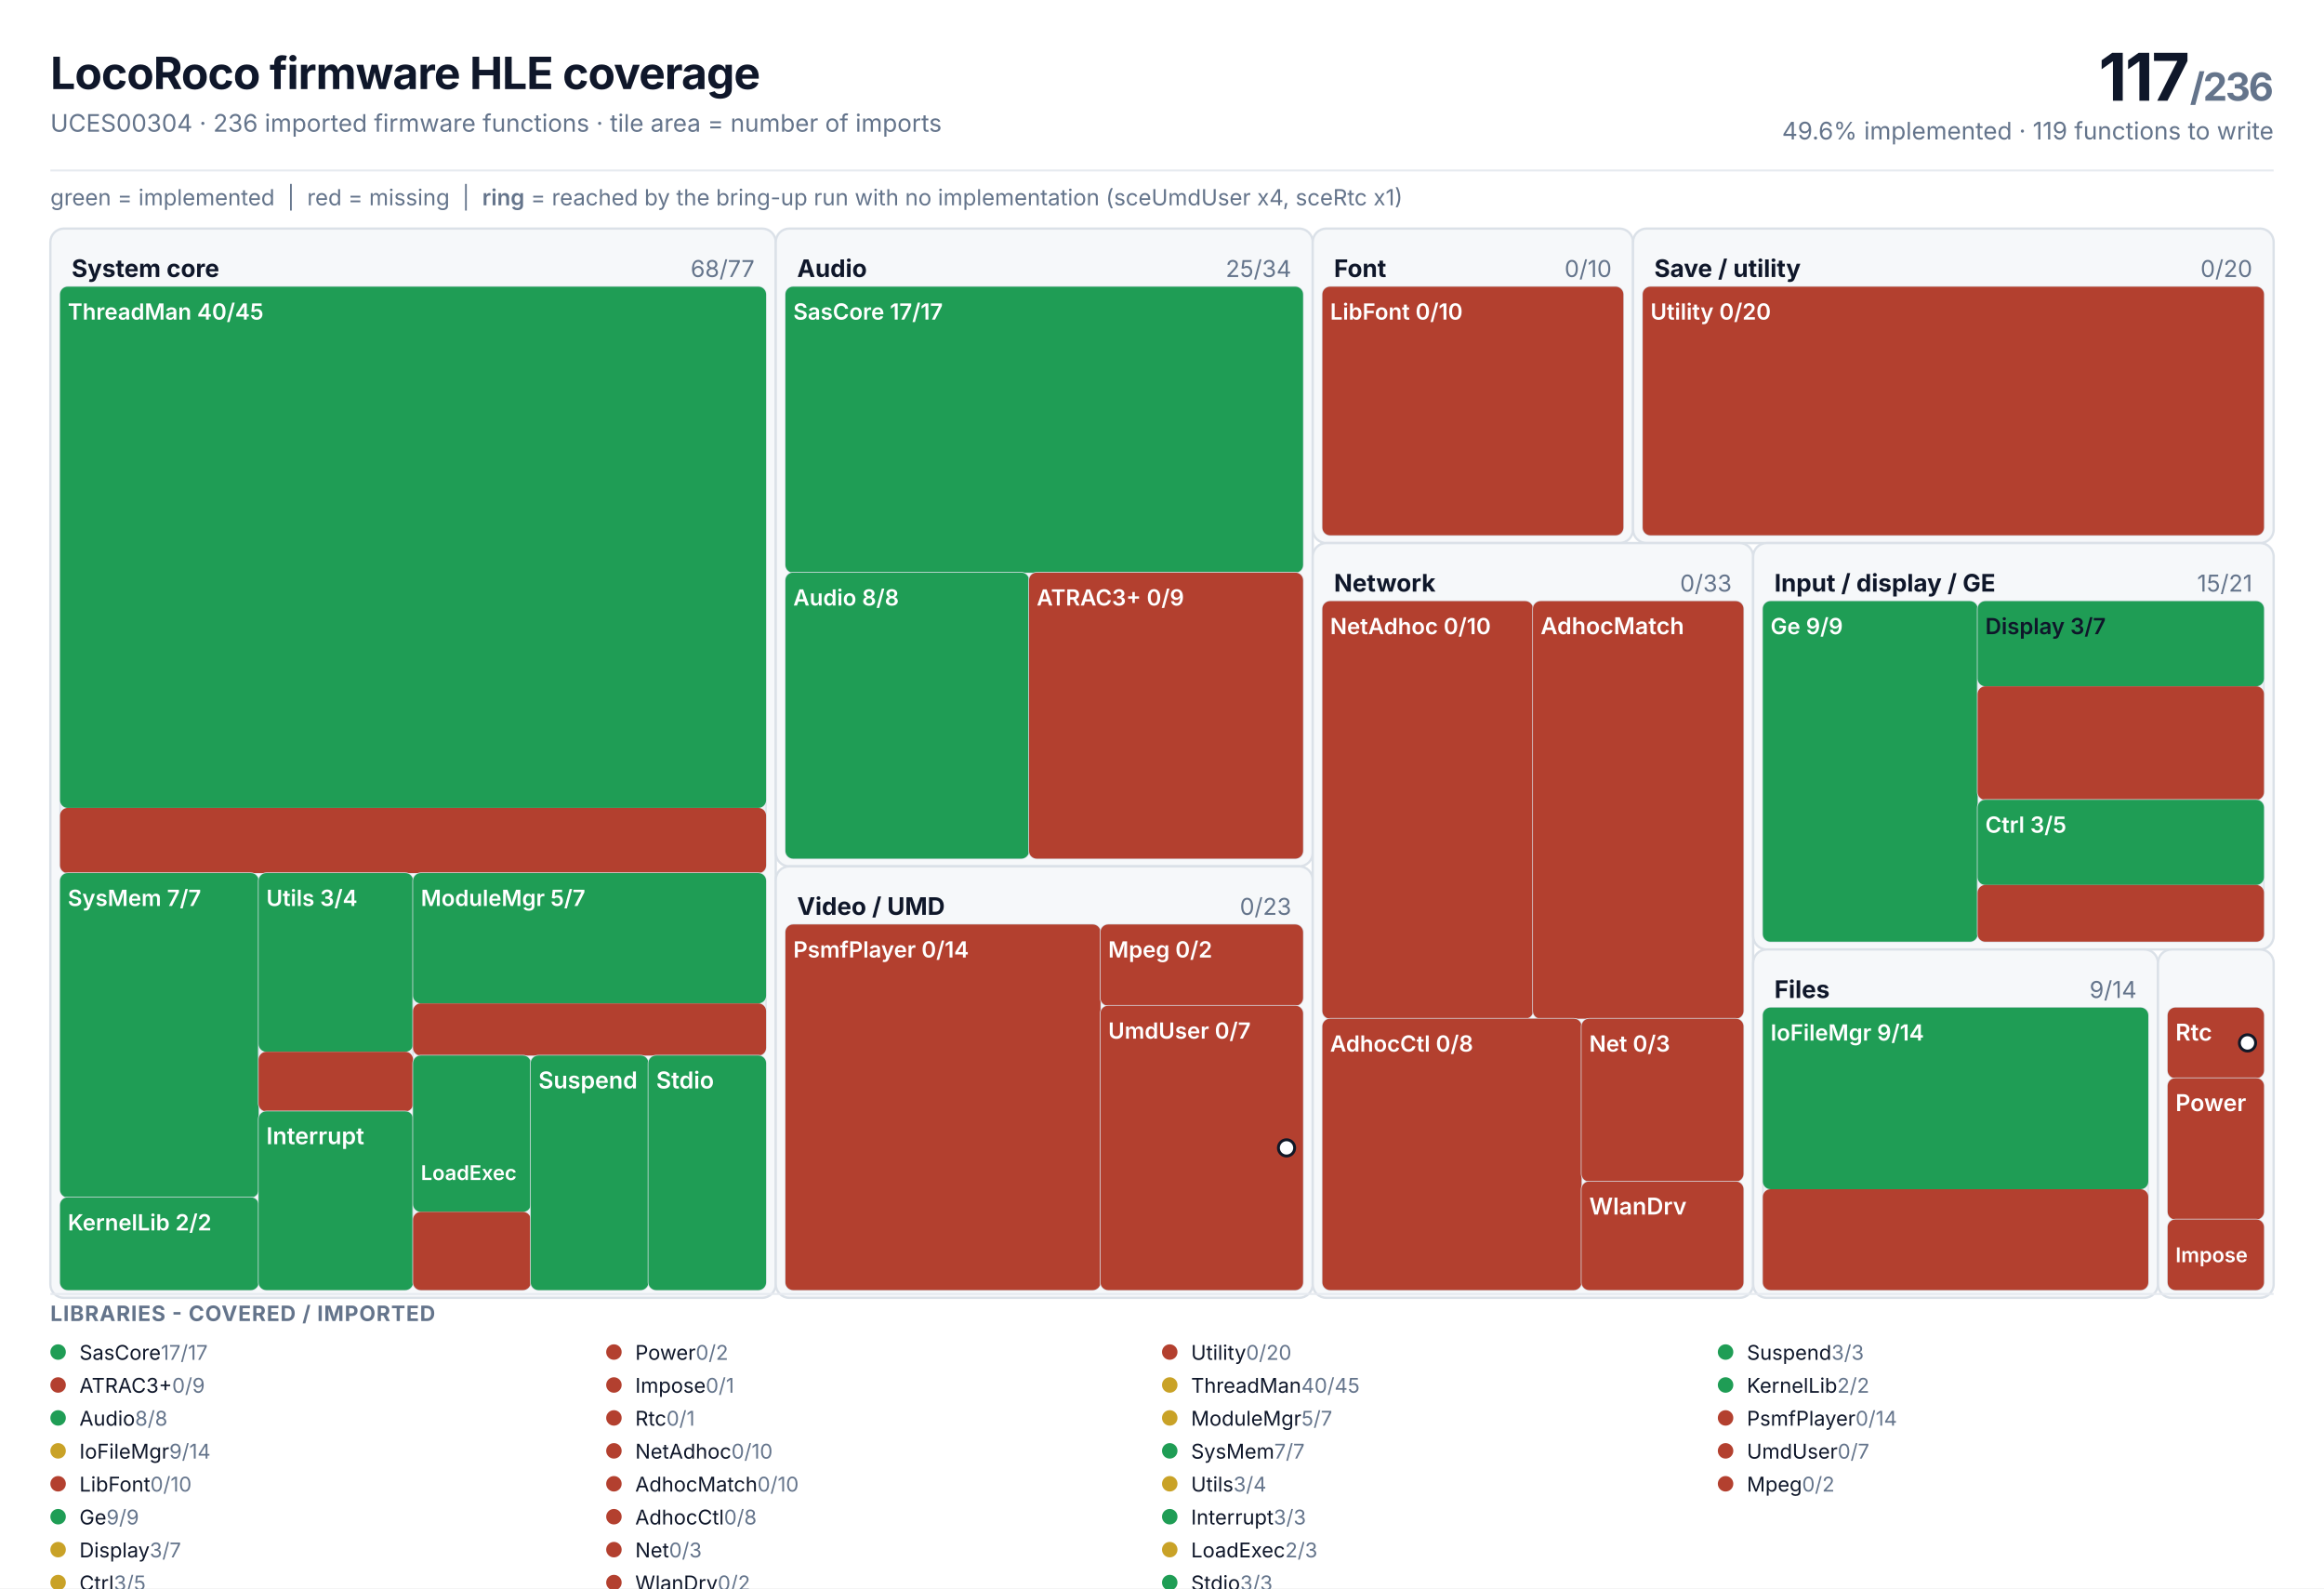
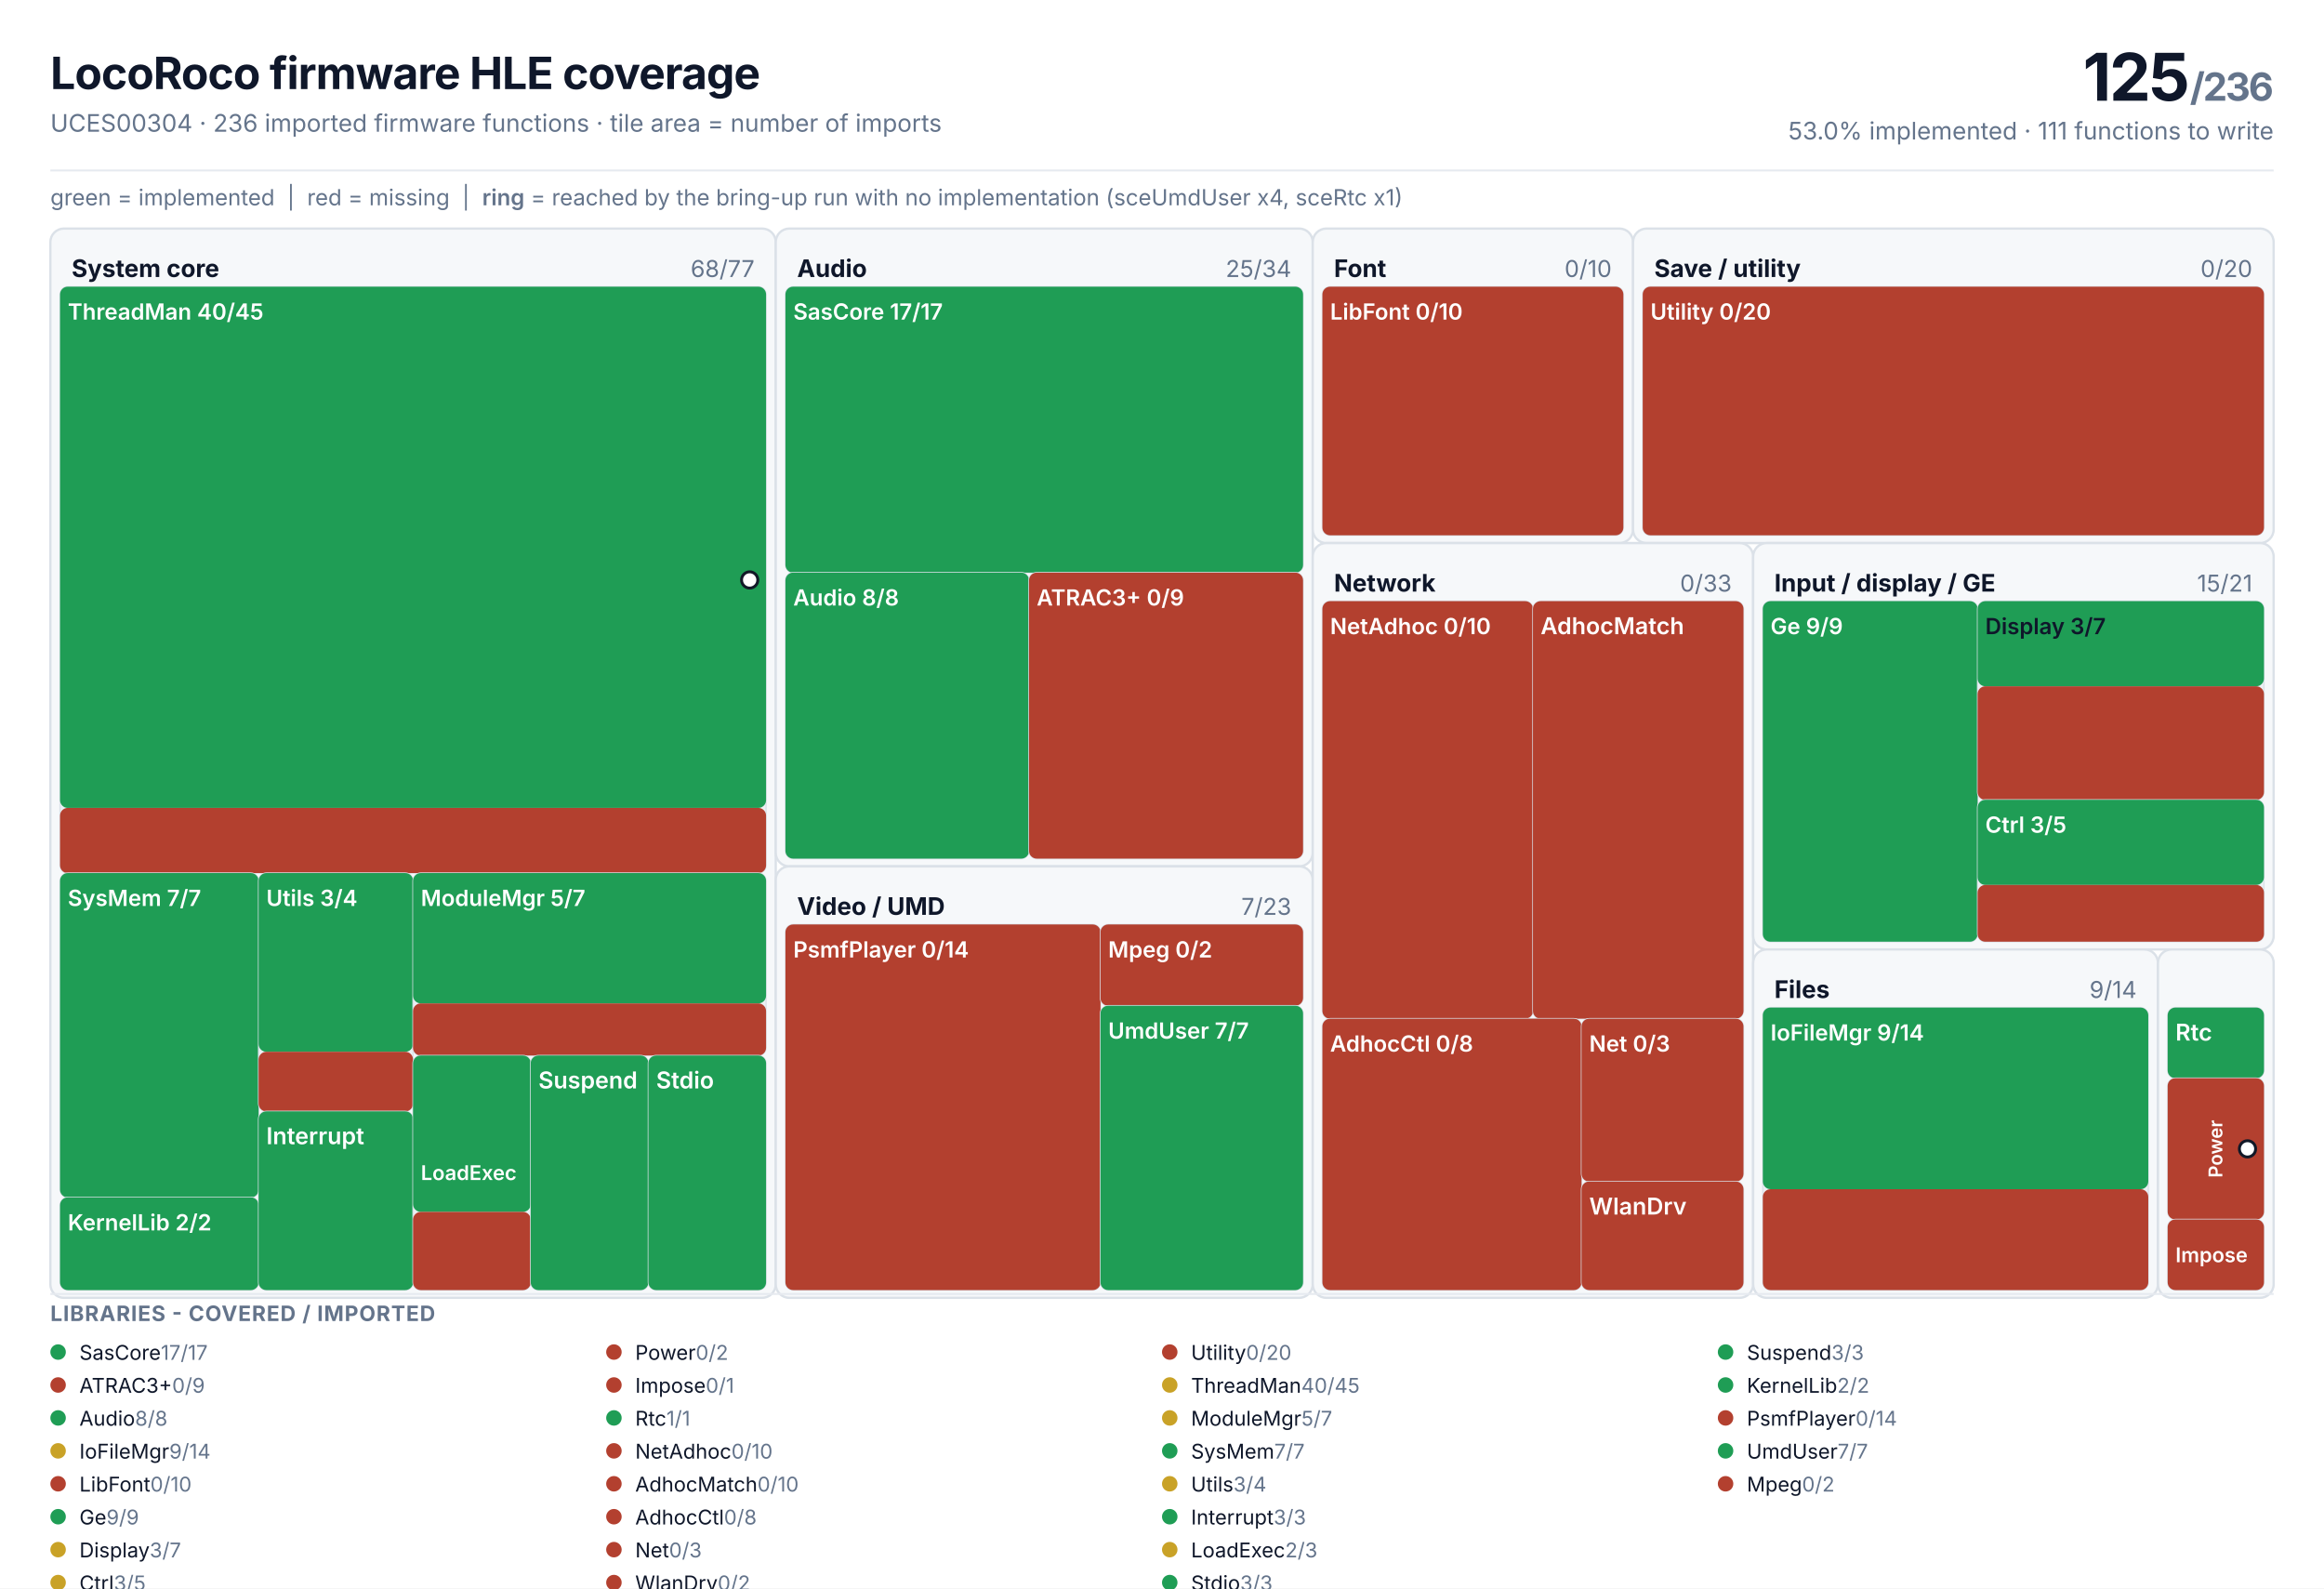
<svg xmlns="http://www.w3.org/2000/svg" viewBox="0 0 1200 820" width="1200" height="820" font-family="-apple-system,BlinkMacSystemFont,Segoe UI,Inter,Helvetica,sans-serif">
  <rect width="1200" height="820" fill="#ffffff" />
  <text x="26" y="46" font-size="23.0" font-weight="700" fill="#0f172a" letter-spacing="-0.4">LocoRoco firmware HLE coverage</text>
  <text x="26" y="68" font-size="12.5" fill="#64748b">UCES00304 · 236 imported firmware functions · tile area = number of imports</text>
-   <text x="1174" y="52" font-size="34.0" font-weight="700" fill="#0f172a" text-anchor="end" letter-spacing="-1">117<tspan font-size="20.0" fill="#64748b">/236</tspan>
-   </text>
-   <text x="1174" y="72" font-size="12.5" fill="#64748b" text-anchor="end">49.6% implemented · 119 functions to write</text>
+   <text x="1174" y="52" font-size="34.0" font-weight="700" fill="#0f172a" text-anchor="end" letter-spacing="-1">125<tspan font-size="20.0" fill="#64748b">/236</tspan>
+   </text>
+   <text x="1174" y="72" font-size="12.5" fill="#64748b" text-anchor="end">53.0% implemented · 111 functions to write</text>
  <line x1="26" y1="88" x2="1174" y2="88" stroke="#e6eaf0" stroke-width="1" />
  <text x="26" y="106" font-size="11.5" fill="#64748b">green = implemented  |  red = missing  |  <tspan font-weight="600">ring</tspan> = reached by the bring-up run with no implementation (sceUmdUser x4, sceRtc x1)</text>
  <rect x="26.00" y="118.00" width="374.56" height="552.00" fill="#f6f8fa" stroke="#dbe1e8" stroke-width="1.2" rx="7" />
  <text x="37.0" y="143.0" font-size="12.5" font-weight="650" fill="#0f172a">System core</text>
  <text x="389.6" y="143.0" font-size="12.0" fill="#64748b" text-anchor="end">68/77</text>
  <rect x="31.00" y="148.00" width="364.56" height="302.73" fill="#ecf0f4" stroke="#dbe1e8" stroke-width="0.7" rx="4" />
  <rect x="31.00" y="148.00" width="364.56" height="269.09" fill="#1f9d55" rx="4" />
  <rect x="31.00" y="417.09" width="364.56" height="33.64" fill="#b3402f" rx="4" />
  <text x="35.0" y="165.0" font-size="11.5" font-weight="620" fill="#ffffff">ThreadMan  40/45</text>
+   <circle cx="387.1" cy="299.4" r="4.2" fill="#ffffff" stroke="#111827" stroke-width="1.5" />
  <rect x="31.00" y="450.73" width="102.53" height="167.43" fill="#ecf0f4" stroke="#dbe1e8" stroke-width="0.7" rx="4" />
  <rect x="31.00" y="450.73" width="102.53" height="167.43" fill="#1f9d55" rx="4" />
  <text x="35.0" y="467.7" font-size="11.5" font-weight="620" fill="#ffffff">SysMem  7/7</text>
  <rect x="31.00" y="618.16" width="102.53" height="47.84" fill="#ecf0f4" stroke="#dbe1e8" stroke-width="0.7" rx="4" />
  <rect x="31.00" y="618.16" width="102.53" height="47.84" fill="#1f9d55" rx="4" />
  <text x="35.0" y="635.2" font-size="11.5" font-weight="620" fill="#ffffff">KernelLib  2/2</text>
  <rect x="133.53" y="450.73" width="79.75" height="123.01" fill="#ecf0f4" stroke="#dbe1e8" stroke-width="0.7" rx="4" />
  <rect x="133.53" y="450.73" width="79.75" height="92.26" fill="#1f9d55" rx="4" />
  <rect x="133.53" y="542.99" width="79.75" height="30.75" fill="#b3402f" rx="4" />
  <text x="137.5" y="467.7" font-size="11.5" font-weight="620" fill="#ffffff">Utils  3/4</text>
  <rect x="133.53" y="573.74" width="79.75" height="92.26" fill="#ecf0f4" stroke="#dbe1e8" stroke-width="0.7" rx="4" />
  <rect x="133.53" y="573.74" width="79.75" height="92.26" fill="#1f9d55" rx="4" />
  <text x="137.5" y="590.7" font-size="12.0" font-weight="620" fill="#ffffff">Interrupt</text>
  <rect x="213.28" y="450.73" width="182.28" height="94.18" fill="#ecf0f4" stroke="#dbe1e8" stroke-width="0.7" rx="4" />
  <rect x="213.28" y="450.73" width="182.28" height="67.27" fill="#1f9d55" rx="4" />
  <rect x="213.28" y="518.00" width="182.28" height="26.91" fill="#b3402f" rx="4" />
  <text x="217.3" y="467.7" font-size="11.5" font-weight="620" fill="#ffffff">ModuleMgr  5/7</text>
  <rect x="213.28" y="544.91" width="60.76" height="121.09" fill="#ecf0f4" stroke="#dbe1e8" stroke-width="0.7" rx="4" />
  <rect x="213.28" y="544.91" width="60.76" height="80.73" fill="#1f9d55" rx="4" />
  <rect x="213.28" y="625.64" width="60.76" height="40.36" fill="#b3402f" rx="4" />
  <text x="217.3" y="609.2" font-size="10.5" font-weight="620" fill="#ffffff">LoadExec</text>
  <rect x="274.04" y="544.91" width="60.76" height="121.09" fill="#ecf0f4" stroke="#dbe1e8" stroke-width="0.7" rx="4" />
  <rect x="274.04" y="544.91" width="60.76" height="121.09" fill="#1f9d55" rx="4" />
  <text x="278.0" y="561.9" font-size="12.0" font-weight="620" fill="#ffffff">Suspend</text>
  <rect x="334.80" y="544.91" width="60.76" height="121.09" fill="#ecf0f4" stroke="#dbe1e8" stroke-width="0.7" rx="4" />
  <rect x="334.80" y="544.91" width="60.76" height="121.09" fill="#1f9d55" rx="4" />
  <text x="338.8" y="561.9" font-size="12.0" font-weight="620" fill="#ffffff">Stdio</text>
  <rect x="400.56" y="118.00" width="277.27" height="329.26" fill="#f6f8fa" stroke="#dbe1e8" stroke-width="1.2" rx="7" />
  <text x="411.6" y="143.0" font-size="12.5" font-weight="650" fill="#0f172a">Audio</text>
  <text x="666.8" y="143.0" font-size="12.0" fill="#64748b" text-anchor="end">25/34</text>
  <rect x="405.56" y="148.00" width="267.27" height="147.63" fill="#ecf0f4" stroke="#dbe1e8" stroke-width="0.7" rx="4" />
  <rect x="405.56" y="148.00" width="267.27" height="147.63" fill="#1f9d55" rx="4" />
  <text x="409.6" y="165.0" font-size="11.5" font-weight="620" fill="#ffffff">SasCore  17/17</text>
  <rect x="405.56" y="295.63" width="125.77" height="147.63" fill="#ecf0f4" stroke="#dbe1e8" stroke-width="0.7" rx="4" />
  <rect x="405.56" y="295.63" width="125.77" height="147.63" fill="#1f9d55" rx="4" />
  <text x="409.6" y="312.6" font-size="11.5" font-weight="620" fill="#ffffff">Audio  8/8</text>
  <rect x="531.33" y="295.63" width="141.50" height="147.63" fill="#ecf0f4" stroke="#dbe1e8" stroke-width="0.7" rx="4" />
  <rect x="531.33" y="295.63" width="141.50" height="147.63" fill="#b3402f" rx="4" />
  <text x="535.3" y="312.6" font-size="11.5" font-weight="620" fill="#ffffff">ATRAC3+  0/9</text>
  <rect x="400.56" y="447.26" width="277.27" height="222.74" fill="#f6f8fa" stroke="#dbe1e8" stroke-width="1.2" rx="7" />
  <text x="411.6" y="472.3" font-size="12.5" font-weight="650" fill="#0f172a">Video / UMD</text>
-   <text x="666.8" y="472.3" font-size="12.0" fill="#64748b" text-anchor="end">0/23</text>
+   <text x="666.8" y="472.3" font-size="12.0" fill="#64748b" text-anchor="end">7/23</text>
  <rect x="405.56" y="477.26" width="162.69" height="188.74" fill="#ecf0f4" stroke="#dbe1e8" stroke-width="0.7" rx="4" />
  <rect x="405.56" y="477.26" width="162.69" height="188.74" fill="#b3402f" rx="4" />
  <text x="409.6" y="494.3" font-size="11.5" font-weight="620" fill="#ffffff">PsmfPlayer  0/14</text>
  <rect x="568.25" y="477.26" width="104.58" height="41.94" fill="#ecf0f4" stroke="#dbe1e8" stroke-width="0.7" rx="4" />
  <rect x="568.25" y="477.26" width="104.58" height="41.94" fill="#b3402f" rx="4" />
  <text x="572.2" y="494.3" font-size="11.5" font-weight="620" fill="#ffffff">Mpeg  0/2</text>
  <rect x="568.25" y="519.20" width="104.58" height="146.80" fill="#ecf0f4" stroke="#dbe1e8" stroke-width="0.7" rx="4" />
-   <rect x="568.25" y="519.20" width="104.58" height="146.80" fill="#b3402f" rx="4" />
-   <text x="572.2" y="536.2" font-size="11.5" font-weight="620" fill="#ffffff">UmdUser  0/7</text>
-   <circle cx="664.3" cy="592.6" r="4.2" fill="#ffffff" stroke="#111827" stroke-width="1.5" />
+   <rect x="568.25" y="519.20" width="104.58" height="146.80" fill="#1f9d55" rx="4" />
+   <text x="572.2" y="536.2" font-size="11.5" font-weight="620" fill="#ffffff">UmdUser  7/7</text>
  <rect x="677.83" y="118.00" width="165.39" height="162.35" fill="#f6f8fa" stroke="#dbe1e8" stroke-width="1.2" rx="7" />
  <text x="688.8" y="143.0" font-size="12.5" font-weight="650" fill="#0f172a">Font</text>
  <text x="832.2" y="143.0" font-size="12.0" fill="#64748b" text-anchor="end">0/10</text>
  <rect x="682.83" y="148.00" width="155.39" height="128.35" fill="#ecf0f4" stroke="#dbe1e8" stroke-width="0.7" rx="4" />
  <rect x="682.83" y="148.00" width="155.39" height="128.35" fill="#b3402f" rx="4" />
  <text x="686.8" y="165.0" font-size="11.5" font-weight="620" fill="#ffffff">LibFont  0/10</text>
  <rect x="843.22" y="118.00" width="330.78" height="162.35" fill="#f6f8fa" stroke="#dbe1e8" stroke-width="1.2" rx="7" />
  <text x="854.2" y="143.0" font-size="12.5" font-weight="650" fill="#0f172a">Save / utility</text>
  <text x="1163.0" y="143.0" font-size="12.0" fill="#64748b" text-anchor="end">0/20</text>
  <rect x="848.22" y="148.00" width="320.78" height="128.35" fill="#ecf0f4" stroke="#dbe1e8" stroke-width="0.7" rx="4" />
  <rect x="848.22" y="148.00" width="320.78" height="128.35" fill="#b3402f" rx="4" />
  <text x="852.2" y="165.0" font-size="11.5" font-weight="620" fill="#ffffff">Utility  0/20</text>
  <rect x="677.83" y="280.35" width="227.41" height="389.65" fill="#f6f8fa" stroke="#dbe1e8" stroke-width="1.2" rx="7" />
  <text x="688.8" y="305.4" font-size="12.5" font-weight="650" fill="#0f172a">Network</text>
  <text x="894.2" y="305.4" font-size="12.0" fill="#64748b" text-anchor="end">0/33</text>
  <rect x="682.83" y="310.35" width="108.71" height="215.54" fill="#ecf0f4" stroke="#dbe1e8" stroke-width="0.7" rx="4" />
  <rect x="682.83" y="310.35" width="108.71" height="215.54" fill="#b3402f" rx="4" />
  <text x="686.8" y="327.4" font-size="11.5" font-weight="620" fill="#ffffff">NetAdhoc  0/10</text>
  <rect x="791.54" y="310.35" width="108.71" height="215.54" fill="#ecf0f4" stroke="#dbe1e8" stroke-width="0.7" rx="4" />
  <rect x="791.54" y="310.35" width="108.71" height="215.54" fill="#b3402f" rx="4" />
  <text x="795.5" y="327.4" font-size="12.0" font-weight="620" fill="#ffffff">AdhocMatch</text>
  <rect x="682.83" y="525.90" width="133.79" height="140.10" fill="#ecf0f4" stroke="#dbe1e8" stroke-width="0.7" rx="4" />
  <rect x="682.83" y="525.90" width="133.79" height="140.10" fill="#b3402f" rx="4" />
  <text x="686.8" y="542.9" font-size="11.5" font-weight="620" fill="#ffffff">AdhocCtl  0/8</text>
  <rect x="816.62" y="525.90" width="83.62" height="84.06" fill="#ecf0f4" stroke="#dbe1e8" stroke-width="0.7" rx="4" />
  <rect x="816.62" y="525.90" width="83.62" height="84.06" fill="#b3402f" rx="4" />
  <text x="820.6" y="542.9" font-size="11.5" font-weight="620" fill="#ffffff">Net  0/3</text>
  <rect x="816.62" y="609.96" width="83.62" height="56.04" fill="#ecf0f4" stroke="#dbe1e8" stroke-width="0.7" rx="4" />
  <rect x="816.62" y="609.96" width="83.62" height="56.04" fill="#b3402f" rx="4" />
  <text x="820.6" y="627.0" font-size="12.0" font-weight="620" fill="#ffffff">WlanDrv</text>
  <rect x="905.24" y="280.35" width="268.76" height="209.81" fill="#f6f8fa" stroke="#dbe1e8" stroke-width="1.2" rx="7" />
  <text x="916.2" y="305.4" font-size="12.5" font-weight="650" fill="#0f172a">Input / display / GE</text>
  <text x="1163.0" y="305.4" font-size="12.0" fill="#64748b" text-anchor="end">15/21</text>
  <rect x="910.24" y="310.35" width="110.90" height="175.81" fill="#ecf0f4" stroke="#dbe1e8" stroke-width="0.7" rx="4" />
  <rect x="910.24" y="310.35" width="110.90" height="175.81" fill="#1f9d55" rx="4" />
  <text x="914.2" y="327.4" font-size="11.5" font-weight="620" fill="#ffffff">Ge  9/9</text>
  <rect x="1021.14" y="310.35" width="147.86" height="102.56" fill="#ecf0f4" stroke="#dbe1e8" stroke-width="0.7" rx="4" />
  <rect x="1021.14" y="310.35" width="147.86" height="43.95" fill="#1f9d55" rx="4" />
  <rect x="1021.14" y="354.31" width="147.86" height="58.60" fill="#b3402f" rx="4" />
  <text x="1025.1" y="327.4" font-size="11.5" font-weight="620" fill="#0f172a">Display  3/7</text>
  <rect x="1021.14" y="412.91" width="147.86" height="73.25" fill="#ecf0f4" stroke="#dbe1e8" stroke-width="0.7" rx="4" />
  <rect x="1021.14" y="412.91" width="147.86" height="43.95" fill="#1f9d55" rx="4" />
  <rect x="1021.14" y="456.86" width="147.86" height="29.30" fill="#b3402f" rx="4" />
  <text x="1025.1" y="429.9" font-size="11.5" font-weight="620" fill="#ffffff">Ctrl  3/5</text>
  <rect x="905.24" y="490.16" width="209.03" height="179.84" fill="#f6f8fa" stroke="#dbe1e8" stroke-width="1.2" rx="7" />
  <text x="916.2" y="515.2" font-size="12.5" font-weight="650" fill="#0f172a">Files</text>
  <text x="1103.3" y="515.2" font-size="12.0" fill="#64748b" text-anchor="end">9/14</text>
  <rect x="910.24" y="520.16" width="199.03" height="145.84" fill="#ecf0f4" stroke="#dbe1e8" stroke-width="0.7" rx="4" />
  <rect x="910.24" y="520.16" width="199.03" height="93.75" fill="#1f9d55" rx="4" />
  <rect x="910.24" y="613.92" width="199.03" height="52.08" fill="#b3402f" rx="4" />
  <text x="914.2" y="537.2" font-size="11.5" font-weight="620" fill="#ffffff">IoFileMgr  9/14</text>
  <rect x="1114.28" y="490.16" width="59.72" height="179.84" fill="#f6f8fa" stroke="#dbe1e8" stroke-width="1.2" rx="7" />
  <text x="1147.7" y="580.1" font-size="10.0" font-weight="650" fill="#0f172a" text-anchor="middle" transform="rotate(-90 1147.7 580.1)">Misc</text>
-   <text x="1144.1" y="663.0" font-size="11.0" fill="#64748b" text-anchor="middle">0/4</text>
+   <text x="1144.1" y="663.0" font-size="11.0" fill="#64748b" text-anchor="middle">1/4</text>
  <rect x="1119.28" y="520.16" width="49.72" height="36.46" fill="#ecf0f4" stroke="#dbe1e8" stroke-width="0.7" rx="4" />
-   <rect x="1119.28" y="520.16" width="49.72" height="36.46" fill="#b3402f" rx="4" />
+   <rect x="1119.28" y="520.16" width="49.72" height="36.46" fill="#1f9d55" rx="4" />
  <text x="1123.3" y="537.2" font-size="12.0" font-weight="620" fill="#ffffff">Rtc</text>
-   <circle cx="1160.5" cy="538.4" r="4.2" fill="#ffffff" stroke="#111827" stroke-width="1.5" />
  <rect x="1119.28" y="556.62" width="49.72" height="72.92" fill="#ecf0f4" stroke="#dbe1e8" stroke-width="0.7" rx="4" />
  <rect x="1119.28" y="556.62" width="49.72" height="72.92" fill="#b3402f" rx="4" />
-   <text x="1123.3" y="573.6" font-size="12.0" font-weight="620" fill="#ffffff">Power</text>
+   <text x="1147.5" y="593.1" font-size="9.8" font-weight="620" fill="#ffffff" text-anchor="middle" transform="rotate(-90 1147.5 593.1)">Power</text>
+   <circle cx="1160.5" cy="593.1" r="4.2" fill="#ffffff" stroke="#111827" stroke-width="1.5" />
  <rect x="1119.28" y="629.54" width="49.72" height="36.46" fill="#ecf0f4" stroke="#dbe1e8" stroke-width="0.7" rx="4" />
  <rect x="1119.28" y="629.54" width="49.72" height="36.46" fill="#b3402f" rx="4" />
  <text x="1123.3" y="651.6" font-size="10.5" font-weight="620" fill="#ffffff">Impose</text>
  <line x1="26" y1="668" x2="1174" y2="668" stroke="#e6eaf0" stroke-width="1" />
  <text x="26" y="682" font-size="11.0" font-weight="650" fill="#64748b" letter-spacing="0.4">LIBRARIES - COVERED / IMPORTED</text>
  <circle cx="30.0" cy="698.0" r="4" fill="#1f9d55" />
  <text x="41.0" y="702.0" font-size="10.5" fill="#0f172a">
    <tspan fill="#64748b" />SasCore<tspan fill="#64748b">  17/17</tspan>
  </text>
  <circle cx="30.0" cy="715.0" r="4" fill="#b3402f" />
  <text x="41.0" y="719.0" font-size="10.5" fill="#0f172a">
    <tspan fill="#64748b" />ATRAC3+<tspan fill="#64748b">  0/9</tspan>
  </text>
  <circle cx="30.0" cy="732.0" r="4" fill="#1f9d55" />
  <text x="41.0" y="736.0" font-size="10.5" fill="#0f172a">
    <tspan fill="#64748b" />Audio<tspan fill="#64748b">  8/8</tspan>
  </text>
  <circle cx="30.0" cy="749.0" r="4" fill="#c9a227" />
  <text x="41.0" y="753.0" font-size="10.5" fill="#0f172a">
    <tspan fill="#64748b" />IoFileMgr<tspan fill="#64748b">  9/14</tspan>
  </text>
  <circle cx="30.0" cy="766.0" r="4" fill="#b3402f" />
  <text x="41.0" y="770.0" font-size="10.5" fill="#0f172a">
    <tspan fill="#64748b" />LibFont<tspan fill="#64748b">  0/10</tspan>
  </text>
  <circle cx="30.0" cy="783.0" r="4" fill="#1f9d55" />
  <text x="41.0" y="787.0" font-size="10.5" fill="#0f172a">
    <tspan fill="#64748b" />Ge<tspan fill="#64748b">  9/9</tspan>
  </text>
  <circle cx="30.0" cy="800.0" r="4" fill="#c9a227" />
  <text x="41.0" y="804.0" font-size="10.5" fill="#0f172a">
    <tspan fill="#64748b" />Display<tspan fill="#64748b">  3/7</tspan>
  </text>
  <circle cx="30.0" cy="817.0" r="4" fill="#c9a227" />
  <text x="41.0" y="821.0" font-size="10.5" fill="#0f172a">
    <tspan fill="#64748b" />Ctrl<tspan fill="#64748b">  3/5</tspan>
  </text>
  <circle cx="317.0" cy="698.0" r="4" fill="#b3402f" />
  <text x="328.0" y="702.0" font-size="10.5" fill="#0f172a">
    <tspan fill="#64748b" />Power<tspan fill="#64748b">  0/2</tspan>
  </text>
  <circle cx="317.0" cy="715.0" r="4" fill="#b3402f" />
  <text x="328.0" y="719.0" font-size="10.5" fill="#0f172a">
    <tspan fill="#64748b" />Impose<tspan fill="#64748b">  0/1</tspan>
  </text>
-   <circle cx="317.0" cy="732.0" r="4" fill="#b3402f" />
+   <circle cx="317.0" cy="732.0" r="4" fill="#1f9d55" />
  <text x="328.0" y="736.0" font-size="10.5" fill="#0f172a">
-     <tspan fill="#64748b" />Rtc<tspan fill="#64748b">  0/1</tspan>
+     <tspan fill="#64748b" />Rtc<tspan fill="#64748b">  1/1</tspan>
  </text>
  <circle cx="317.0" cy="749.0" r="4" fill="#b3402f" />
  <text x="328.0" y="753.0" font-size="10.5" fill="#0f172a">
    <tspan fill="#64748b" />NetAdhoc<tspan fill="#64748b">  0/10</tspan>
  </text>
  <circle cx="317.0" cy="766.0" r="4" fill="#b3402f" />
  <text x="328.0" y="770.0" font-size="10.5" fill="#0f172a">
    <tspan fill="#64748b" />AdhocMatch<tspan fill="#64748b">  0/10</tspan>
  </text>
  <circle cx="317.0" cy="783.0" r="4" fill="#b3402f" />
  <text x="328.0" y="787.0" font-size="10.5" fill="#0f172a">
    <tspan fill="#64748b" />AdhocCtl<tspan fill="#64748b">  0/8</tspan>
  </text>
  <circle cx="317.0" cy="800.0" r="4" fill="#b3402f" />
  <text x="328.0" y="804.0" font-size="10.5" fill="#0f172a">
    <tspan fill="#64748b" />Net<tspan fill="#64748b">  0/3</tspan>
  </text>
  <circle cx="317.0" cy="817.0" r="4" fill="#b3402f" />
  <text x="328.0" y="821.0" font-size="10.5" fill="#0f172a">
    <tspan fill="#64748b" />WlanDrv<tspan fill="#64748b">  0/2</tspan>
  </text>
  <circle cx="604.0" cy="698.0" r="4" fill="#b3402f" />
  <text x="615.0" y="702.0" font-size="10.5" fill="#0f172a">
    <tspan fill="#64748b" />Utility<tspan fill="#64748b">  0/20</tspan>
  </text>
  <circle cx="604.0" cy="715.0" r="4" fill="#c9a227" />
  <text x="615.0" y="719.0" font-size="10.5" fill="#0f172a">
    <tspan fill="#64748b" />ThreadMan<tspan fill="#64748b">  40/45</tspan>
  </text>
  <circle cx="604.0" cy="732.0" r="4" fill="#c9a227" />
  <text x="615.0" y="736.0" font-size="10.5" fill="#0f172a">
    <tspan fill="#64748b" />ModuleMgr<tspan fill="#64748b">  5/7</tspan>
  </text>
  <circle cx="604.0" cy="749.0" r="4" fill="#1f9d55" />
  <text x="615.0" y="753.0" font-size="10.5" fill="#0f172a">
    <tspan fill="#64748b" />SysMem<tspan fill="#64748b">  7/7</tspan>
  </text>
  <circle cx="604.0" cy="766.0" r="4" fill="#c9a227" />
  <text x="615.0" y="770.0" font-size="10.5" fill="#0f172a">
    <tspan fill="#64748b" />Utils<tspan fill="#64748b">  3/4</tspan>
  </text>
  <circle cx="604.0" cy="783.0" r="4" fill="#1f9d55" />
  <text x="615.0" y="787.0" font-size="10.5" fill="#0f172a">
    <tspan fill="#64748b" />Interrupt<tspan fill="#64748b">  3/3</tspan>
  </text>
  <circle cx="604.0" cy="800.0" r="4" fill="#c9a227" />
  <text x="615.0" y="804.0" font-size="10.5" fill="#0f172a">
    <tspan fill="#64748b" />LoadExec<tspan fill="#64748b">  2/3</tspan>
  </text>
  <circle cx="604.0" cy="817.0" r="4" fill="#1f9d55" />
  <text x="615.0" y="821.0" font-size="10.5" fill="#0f172a">
    <tspan fill="#64748b" />Stdio<tspan fill="#64748b">  3/3</tspan>
  </text>
  <circle cx="891.0" cy="698.0" r="4" fill="#1f9d55" />
  <text x="902.0" y="702.0" font-size="10.5" fill="#0f172a">
    <tspan fill="#64748b" />Suspend<tspan fill="#64748b">  3/3</tspan>
  </text>
  <circle cx="891.0" cy="715.0" r="4" fill="#1f9d55" />
  <text x="902.0" y="719.0" font-size="10.5" fill="#0f172a">
    <tspan fill="#64748b" />KernelLib<tspan fill="#64748b">  2/2</tspan>
  </text>
  <circle cx="891.0" cy="732.0" r="4" fill="#b3402f" />
  <text x="902.0" y="736.0" font-size="10.5" fill="#0f172a">
    <tspan fill="#64748b" />PsmfPlayer<tspan fill="#64748b">  0/14</tspan>
  </text>
-   <circle cx="891.0" cy="749.0" r="4" fill="#b3402f" />
+   <circle cx="891.0" cy="749.0" r="4" fill="#1f9d55" />
  <text x="902.0" y="753.0" font-size="10.5" fill="#0f172a">
-     <tspan fill="#64748b" />UmdUser<tspan fill="#64748b">  0/7</tspan>
+     <tspan fill="#64748b" />UmdUser<tspan fill="#64748b">  7/7</tspan>
  </text>
  <circle cx="891.0" cy="766.0" r="4" fill="#b3402f" />
  <text x="902.0" y="770.0" font-size="10.5" fill="#0f172a">
    <tspan fill="#64748b" />Mpeg<tspan fill="#64748b">  0/2</tspan>
  </text>
</svg>
